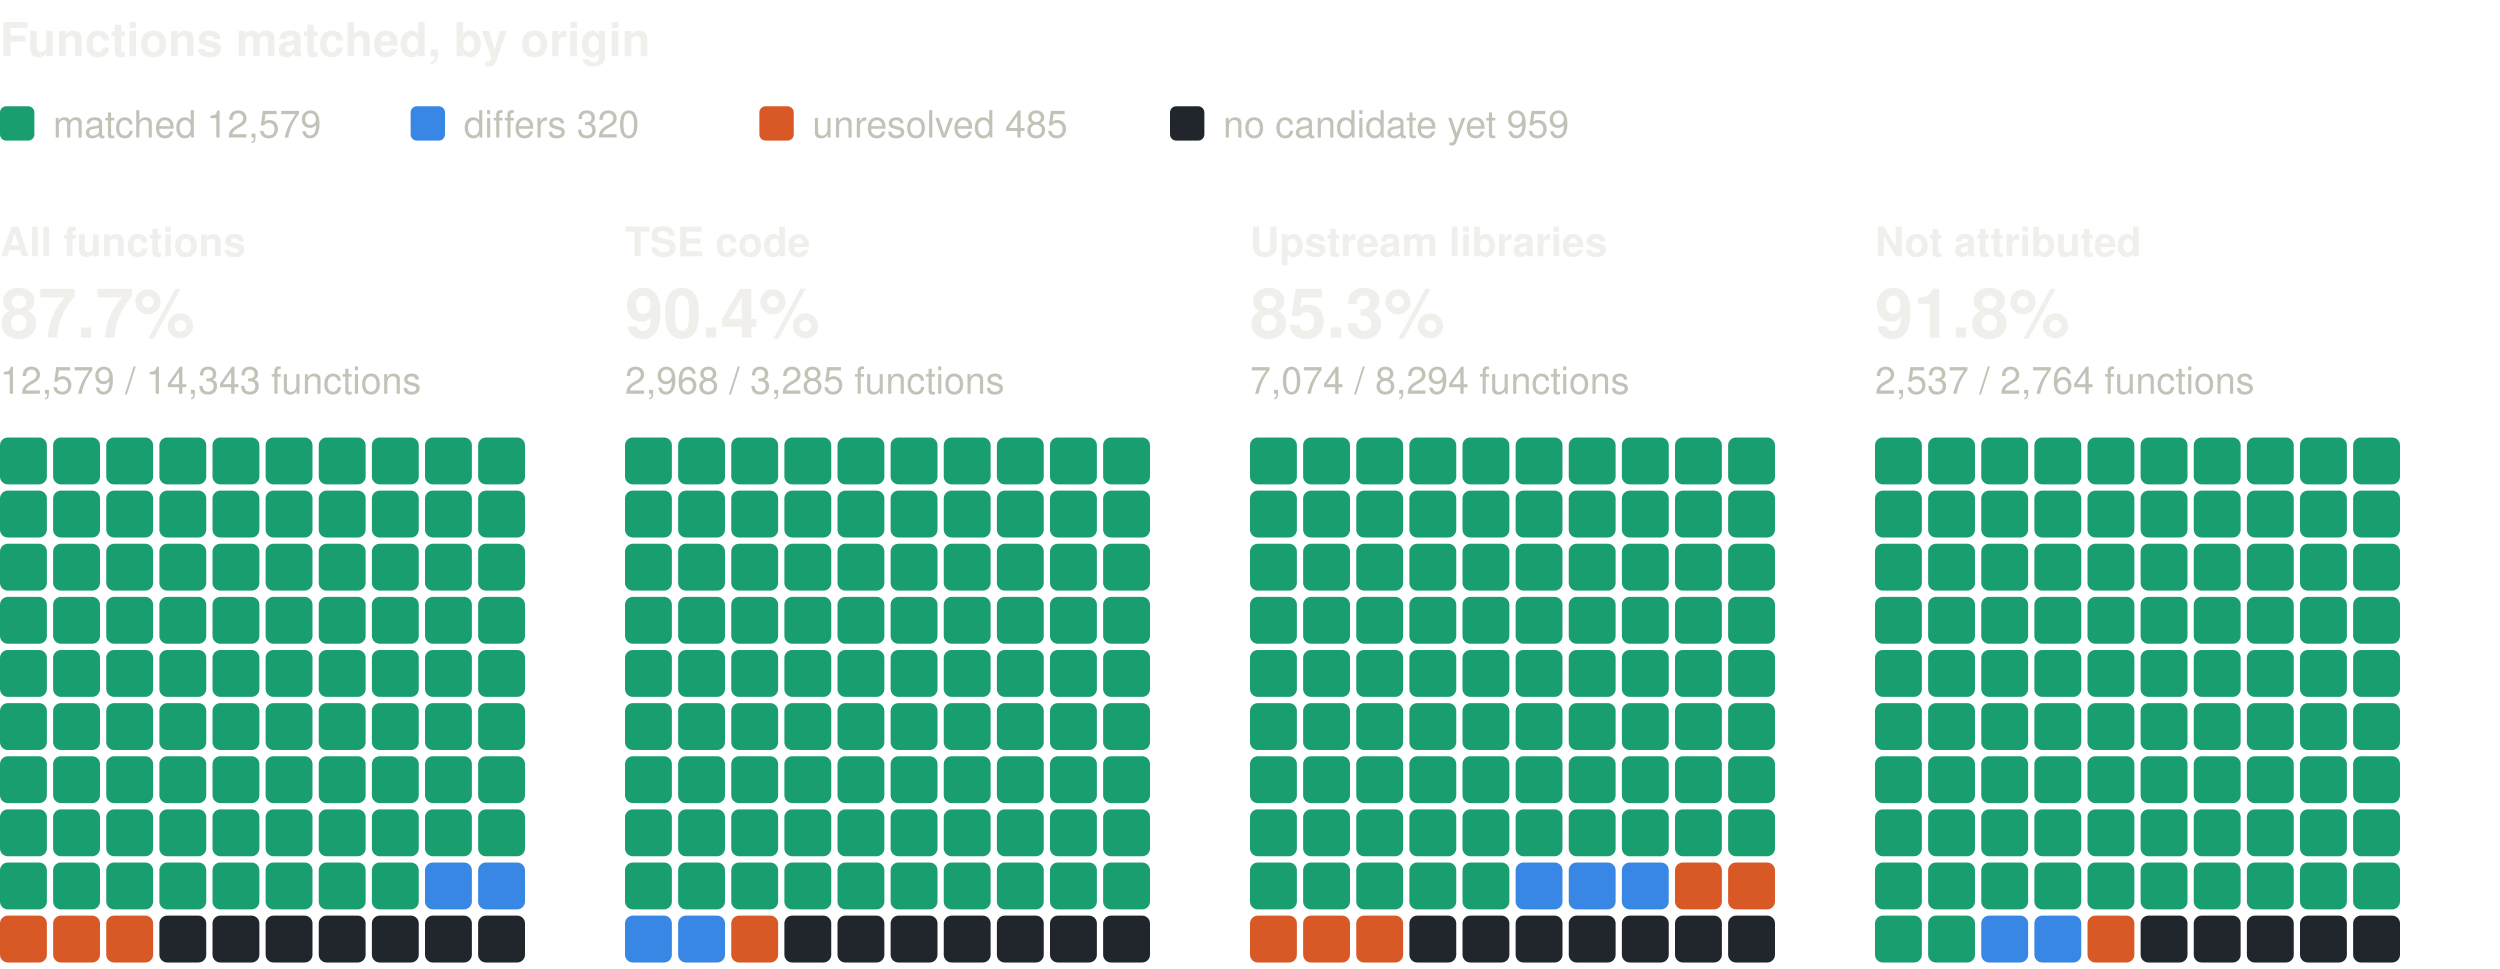
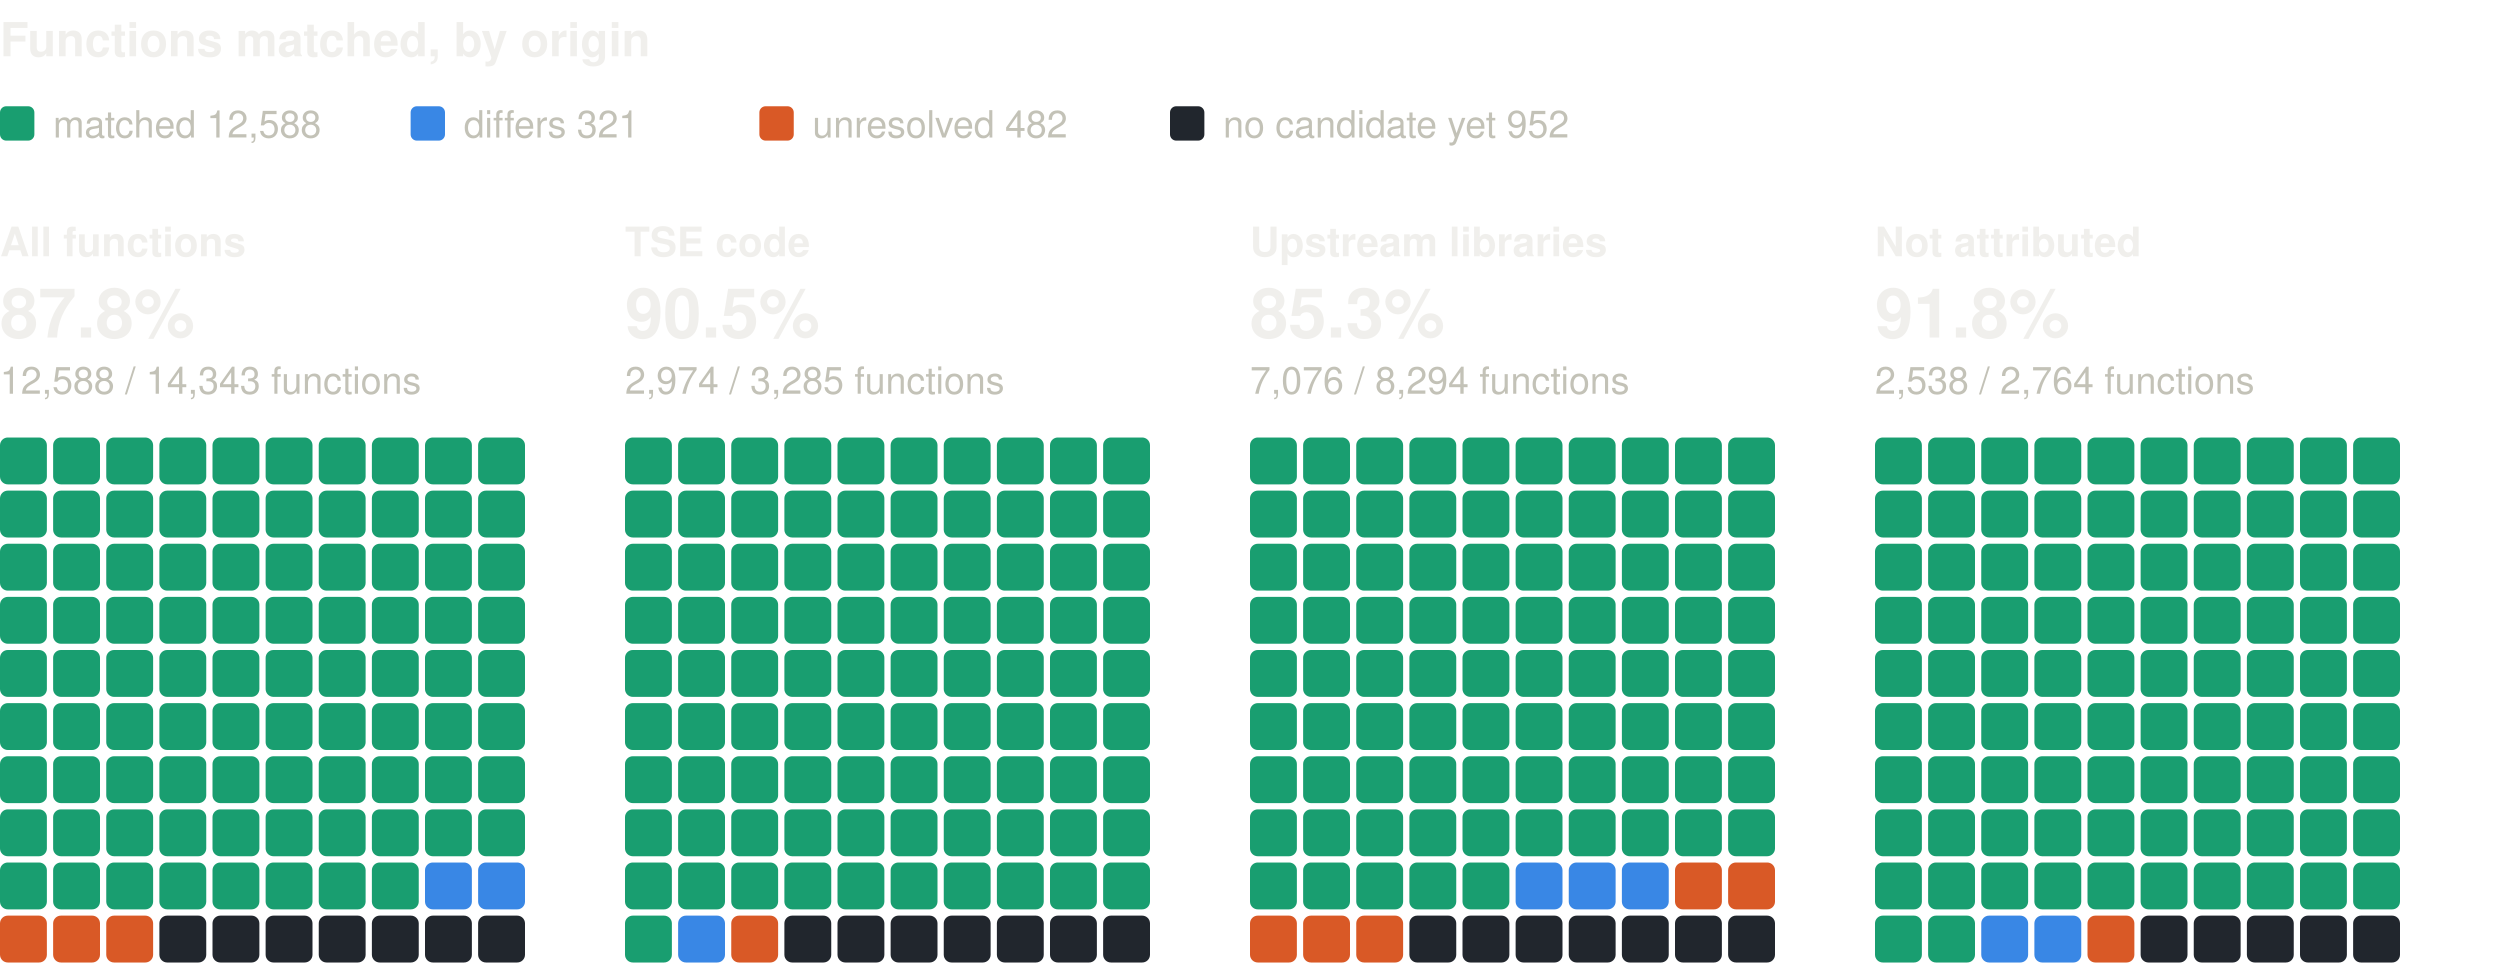
<svg xmlns="http://www.w3.org/2000/svg" width="800" height="310" viewBox="0 0 800 310" role="img" aria-label="Functions matched, by origin: one square per percent, coloured by verdict" font-family="system-ui, -apple-system, 'Segoe UI', Helvetica, Arial, sans-serif">
  <text x="0" y="18" font-size="15" fill="#f0efec" font-weight="600">Functions matched, by origin</text>
  <rect x="0" y="34" width="11" height="11" rx="2" fill="#199e70" />
-   <text x="17" y="44" font-size="12" fill="#c3c2b7">matched 12,579</text>
+   <text x="17" y="44" font-size="12" fill="#c3c2b7">matched 12,588</text>
  <rect x="131.4" y="34" width="11" height="11" rx="2" fill="#3987e5" />
-   <text x="148.4" y="44" font-size="12" fill="#c3c2b7">differs 320</text>
+   <text x="148.4" y="44" font-size="12" fill="#c3c2b7">differs 321</text>
  <rect x="243" y="34" width="11" height="11" rx="2" fill="#d95926" />
-   <text x="260" y="44" font-size="12" fill="#c3c2b7">unresolved 485</text>
+   <text x="260" y="44" font-size="12" fill="#c3c2b7">unresolved 482</text>
  <rect x="374.4" y="34" width="11" height="11" rx="2" fill="#21262d" />
-   <text x="391.4" y="44" font-size="12" fill="#c3c2b7">no candidate yet 959</text>
+   <text x="391.4" y="44" font-size="12" fill="#c3c2b7">no candidate yet 952</text>
  <text x="0" y="82" font-size="13" fill="#f0efec" font-weight="600">All functions</text>
-   <text x="0" y="108" font-size="22" fill="#f0efec" font-weight="600">87.7%</text>
-   <text x="0" y="126" font-size="12" fill="#c3c2b7">12,579 / 14,343 functions</text>
+   <text x="0" y="108" font-size="22" fill="#f0efec" font-weight="600">87.8%</text>
+   <text x="0" y="126" font-size="12" fill="#c3c2b7">12,588 / 14,343 functions</text>
  <rect x="0" y="140" width="15" height="15" rx="2.5" fill="#199e70" />
  <rect x="17" y="140" width="15" height="15" rx="2.5" fill="#199e70" />
  <rect x="34" y="140" width="15" height="15" rx="2.5" fill="#199e70" />
  <rect x="51" y="140" width="15" height="15" rx="2.5" fill="#199e70" />
  <rect x="68" y="140" width="15" height="15" rx="2.5" fill="#199e70" />
  <rect x="85" y="140" width="15" height="15" rx="2.5" fill="#199e70" />
  <rect x="102" y="140" width="15" height="15" rx="2.5" fill="#199e70" />
  <rect x="119" y="140" width="15" height="15" rx="2.5" fill="#199e70" />
  <rect x="136" y="140" width="15" height="15" rx="2.5" fill="#199e70" />
  <rect x="153" y="140" width="15" height="15" rx="2.5" fill="#199e70" />
  <rect x="0" y="157" width="15" height="15" rx="2.5" fill="#199e70" />
  <rect x="17" y="157" width="15" height="15" rx="2.5" fill="#199e70" />
  <rect x="34" y="157" width="15" height="15" rx="2.5" fill="#199e70" />
  <rect x="51" y="157" width="15" height="15" rx="2.5" fill="#199e70" />
  <rect x="68" y="157" width="15" height="15" rx="2.5" fill="#199e70" />
  <rect x="85" y="157" width="15" height="15" rx="2.5" fill="#199e70" />
  <rect x="102" y="157" width="15" height="15" rx="2.5" fill="#199e70" />
  <rect x="119" y="157" width="15" height="15" rx="2.5" fill="#199e70" />
  <rect x="136" y="157" width="15" height="15" rx="2.5" fill="#199e70" />
  <rect x="153" y="157" width="15" height="15" rx="2.5" fill="#199e70" />
  <rect x="0" y="174" width="15" height="15" rx="2.5" fill="#199e70" />
  <rect x="17" y="174" width="15" height="15" rx="2.5" fill="#199e70" />
  <rect x="34" y="174" width="15" height="15" rx="2.5" fill="#199e70" />
  <rect x="51" y="174" width="15" height="15" rx="2.5" fill="#199e70" />
  <rect x="68" y="174" width="15" height="15" rx="2.5" fill="#199e70" />
  <rect x="85" y="174" width="15" height="15" rx="2.5" fill="#199e70" />
  <rect x="102" y="174" width="15" height="15" rx="2.5" fill="#199e70" />
  <rect x="119" y="174" width="15" height="15" rx="2.5" fill="#199e70" />
  <rect x="136" y="174" width="15" height="15" rx="2.5" fill="#199e70" />
  <rect x="153" y="174" width="15" height="15" rx="2.5" fill="#199e70" />
  <rect x="0" y="191" width="15" height="15" rx="2.5" fill="#199e70" />
  <rect x="17" y="191" width="15" height="15" rx="2.5" fill="#199e70" />
  <rect x="34" y="191" width="15" height="15" rx="2.5" fill="#199e70" />
  <rect x="51" y="191" width="15" height="15" rx="2.5" fill="#199e70" />
  <rect x="68" y="191" width="15" height="15" rx="2.5" fill="#199e70" />
  <rect x="85" y="191" width="15" height="15" rx="2.5" fill="#199e70" />
  <rect x="102" y="191" width="15" height="15" rx="2.5" fill="#199e70" />
  <rect x="119" y="191" width="15" height="15" rx="2.5" fill="#199e70" />
  <rect x="136" y="191" width="15" height="15" rx="2.5" fill="#199e70" />
  <rect x="153" y="191" width="15" height="15" rx="2.5" fill="#199e70" />
  <rect x="0" y="208" width="15" height="15" rx="2.5" fill="#199e70" />
  <rect x="17" y="208" width="15" height="15" rx="2.5" fill="#199e70" />
  <rect x="34" y="208" width="15" height="15" rx="2.5" fill="#199e70" />
  <rect x="51" y="208" width="15" height="15" rx="2.5" fill="#199e70" />
  <rect x="68" y="208" width="15" height="15" rx="2.5" fill="#199e70" />
  <rect x="85" y="208" width="15" height="15" rx="2.5" fill="#199e70" />
  <rect x="102" y="208" width="15" height="15" rx="2.5" fill="#199e70" />
  <rect x="119" y="208" width="15" height="15" rx="2.5" fill="#199e70" />
  <rect x="136" y="208" width="15" height="15" rx="2.5" fill="#199e70" />
  <rect x="153" y="208" width="15" height="15" rx="2.5" fill="#199e70" />
  <rect x="0" y="225" width="15" height="15" rx="2.5" fill="#199e70" />
  <rect x="17" y="225" width="15" height="15" rx="2.5" fill="#199e70" />
  <rect x="34" y="225" width="15" height="15" rx="2.5" fill="#199e70" />
  <rect x="51" y="225" width="15" height="15" rx="2.5" fill="#199e70" />
  <rect x="68" y="225" width="15" height="15" rx="2.5" fill="#199e70" />
  <rect x="85" y="225" width="15" height="15" rx="2.5" fill="#199e70" />
  <rect x="102" y="225" width="15" height="15" rx="2.5" fill="#199e70" />
  <rect x="119" y="225" width="15" height="15" rx="2.5" fill="#199e70" />
  <rect x="136" y="225" width="15" height="15" rx="2.5" fill="#199e70" />
  <rect x="153" y="225" width="15" height="15" rx="2.5" fill="#199e70" />
  <rect x="0" y="242" width="15" height="15" rx="2.5" fill="#199e70" />
  <rect x="17" y="242" width="15" height="15" rx="2.5" fill="#199e70" />
  <rect x="34" y="242" width="15" height="15" rx="2.5" fill="#199e70" />
  <rect x="51" y="242" width="15" height="15" rx="2.5" fill="#199e70" />
  <rect x="68" y="242" width="15" height="15" rx="2.5" fill="#199e70" />
  <rect x="85" y="242" width="15" height="15" rx="2.5" fill="#199e70" />
  <rect x="102" y="242" width="15" height="15" rx="2.5" fill="#199e70" />
  <rect x="119" y="242" width="15" height="15" rx="2.5" fill="#199e70" />
  <rect x="136" y="242" width="15" height="15" rx="2.5" fill="#199e70" />
  <rect x="153" y="242" width="15" height="15" rx="2.5" fill="#199e70" />
  <rect x="0" y="259" width="15" height="15" rx="2.5" fill="#199e70" />
  <rect x="17" y="259" width="15" height="15" rx="2.5" fill="#199e70" />
  <rect x="34" y="259" width="15" height="15" rx="2.5" fill="#199e70" />
  <rect x="51" y="259" width="15" height="15" rx="2.5" fill="#199e70" />
  <rect x="68" y="259" width="15" height="15" rx="2.5" fill="#199e70" />
  <rect x="85" y="259" width="15" height="15" rx="2.5" fill="#199e70" />
  <rect x="102" y="259" width="15" height="15" rx="2.5" fill="#199e70" />
  <rect x="119" y="259" width="15" height="15" rx="2.5" fill="#199e70" />
  <rect x="136" y="259" width="15" height="15" rx="2.5" fill="#199e70" />
  <rect x="153" y="259" width="15" height="15" rx="2.5" fill="#199e70" />
  <rect x="0" y="276" width="15" height="15" rx="2.5" fill="#199e70" />
  <rect x="17" y="276" width="15" height="15" rx="2.5" fill="#199e70" />
  <rect x="34" y="276" width="15" height="15" rx="2.5" fill="#199e70" />
  <rect x="51" y="276" width="15" height="15" rx="2.5" fill="#199e70" />
  <rect x="68" y="276" width="15" height="15" rx="2.5" fill="#199e70" />
  <rect x="85" y="276" width="15" height="15" rx="2.5" fill="#199e70" />
  <rect x="102" y="276" width="15" height="15" rx="2.5" fill="#199e70" />
  <rect x="119" y="276" width="15" height="15" rx="2.5" fill="#199e70" />
  <rect x="136" y="276" width="15" height="15" rx="2.5" fill="#3987e5" />
  <rect x="153" y="276" width="15" height="15" rx="2.5" fill="#3987e5" />
  <rect x="0" y="293" width="15" height="15" rx="2.5" fill="#d95926" />
  <rect x="17" y="293" width="15" height="15" rx="2.5" fill="#d95926" />
  <rect x="34" y="293" width="15" height="15" rx="2.5" fill="#d95926" />
  <rect x="51" y="293" width="15" height="15" rx="2.5" fill="#21262d" />
  <rect x="68" y="293" width="15" height="15" rx="2.5" fill="#21262d" />
  <rect x="85" y="293" width="15" height="15" rx="2.5" fill="#21262d" />
  <rect x="102" y="293" width="15" height="15" rx="2.5" fill="#21262d" />
  <rect x="119" y="293" width="15" height="15" rx="2.5" fill="#21262d" />
  <rect x="136" y="293" width="15" height="15" rx="2.5" fill="#21262d" />
  <rect x="153" y="293" width="15" height="15" rx="2.5" fill="#21262d" />
  <text x="200" y="82" font-size="13" fill="#f0efec" font-weight="600">TSE code</text>
-   <text x="200" y="108" font-size="22" fill="#f0efec" font-weight="600">90.4%</text>
-   <text x="200" y="126" font-size="12" fill="#c3c2b7">2,968 / 3,285 functions</text>
+   <text x="200" y="108" font-size="22" fill="#f0efec" font-weight="600">90.5%</text>
+   <text x="200" y="126" font-size="12" fill="#c3c2b7">2,974 / 3,285 functions</text>
  <rect x="200" y="140" width="15" height="15" rx="2.5" fill="#199e70" />
  <rect x="217" y="140" width="15" height="15" rx="2.5" fill="#199e70" />
  <rect x="234" y="140" width="15" height="15" rx="2.5" fill="#199e70" />
  <rect x="251" y="140" width="15" height="15" rx="2.5" fill="#199e70" />
  <rect x="268" y="140" width="15" height="15" rx="2.5" fill="#199e70" />
  <rect x="285" y="140" width="15" height="15" rx="2.5" fill="#199e70" />
  <rect x="302" y="140" width="15" height="15" rx="2.5" fill="#199e70" />
  <rect x="319" y="140" width="15" height="15" rx="2.5" fill="#199e70" />
  <rect x="336" y="140" width="15" height="15" rx="2.5" fill="#199e70" />
  <rect x="353" y="140" width="15" height="15" rx="2.5" fill="#199e70" />
  <rect x="200" y="157" width="15" height="15" rx="2.5" fill="#199e70" />
  <rect x="217" y="157" width="15" height="15" rx="2.5" fill="#199e70" />
  <rect x="234" y="157" width="15" height="15" rx="2.5" fill="#199e70" />
  <rect x="251" y="157" width="15" height="15" rx="2.5" fill="#199e70" />
  <rect x="268" y="157" width="15" height="15" rx="2.5" fill="#199e70" />
  <rect x="285" y="157" width="15" height="15" rx="2.5" fill="#199e70" />
  <rect x="302" y="157" width="15" height="15" rx="2.5" fill="#199e70" />
  <rect x="319" y="157" width="15" height="15" rx="2.5" fill="#199e70" />
  <rect x="336" y="157" width="15" height="15" rx="2.5" fill="#199e70" />
  <rect x="353" y="157" width="15" height="15" rx="2.5" fill="#199e70" />
  <rect x="200" y="174" width="15" height="15" rx="2.5" fill="#199e70" />
  <rect x="217" y="174" width="15" height="15" rx="2.5" fill="#199e70" />
  <rect x="234" y="174" width="15" height="15" rx="2.5" fill="#199e70" />
  <rect x="251" y="174" width="15" height="15" rx="2.5" fill="#199e70" />
  <rect x="268" y="174" width="15" height="15" rx="2.5" fill="#199e70" />
  <rect x="285" y="174" width="15" height="15" rx="2.5" fill="#199e70" />
  <rect x="302" y="174" width="15" height="15" rx="2.5" fill="#199e70" />
  <rect x="319" y="174" width="15" height="15" rx="2.5" fill="#199e70" />
  <rect x="336" y="174" width="15" height="15" rx="2.5" fill="#199e70" />
  <rect x="353" y="174" width="15" height="15" rx="2.5" fill="#199e70" />
  <rect x="200" y="191" width="15" height="15" rx="2.5" fill="#199e70" />
  <rect x="217" y="191" width="15" height="15" rx="2.5" fill="#199e70" />
  <rect x="234" y="191" width="15" height="15" rx="2.5" fill="#199e70" />
  <rect x="251" y="191" width="15" height="15" rx="2.5" fill="#199e70" />
  <rect x="268" y="191" width="15" height="15" rx="2.5" fill="#199e70" />
  <rect x="285" y="191" width="15" height="15" rx="2.5" fill="#199e70" />
  <rect x="302" y="191" width="15" height="15" rx="2.5" fill="#199e70" />
  <rect x="319" y="191" width="15" height="15" rx="2.5" fill="#199e70" />
  <rect x="336" y="191" width="15" height="15" rx="2.5" fill="#199e70" />
  <rect x="353" y="191" width="15" height="15" rx="2.5" fill="#199e70" />
  <rect x="200" y="208" width="15" height="15" rx="2.5" fill="#199e70" />
  <rect x="217" y="208" width="15" height="15" rx="2.5" fill="#199e70" />
  <rect x="234" y="208" width="15" height="15" rx="2.5" fill="#199e70" />
  <rect x="251" y="208" width="15" height="15" rx="2.5" fill="#199e70" />
  <rect x="268" y="208" width="15" height="15" rx="2.5" fill="#199e70" />
  <rect x="285" y="208" width="15" height="15" rx="2.5" fill="#199e70" />
  <rect x="302" y="208" width="15" height="15" rx="2.5" fill="#199e70" />
  <rect x="319" y="208" width="15" height="15" rx="2.5" fill="#199e70" />
  <rect x="336" y="208" width="15" height="15" rx="2.5" fill="#199e70" />
  <rect x="353" y="208" width="15" height="15" rx="2.5" fill="#199e70" />
  <rect x="200" y="225" width="15" height="15" rx="2.5" fill="#199e70" />
  <rect x="217" y="225" width="15" height="15" rx="2.5" fill="#199e70" />
  <rect x="234" y="225" width="15" height="15" rx="2.5" fill="#199e70" />
  <rect x="251" y="225" width="15" height="15" rx="2.5" fill="#199e70" />
  <rect x="268" y="225" width="15" height="15" rx="2.5" fill="#199e70" />
  <rect x="285" y="225" width="15" height="15" rx="2.5" fill="#199e70" />
  <rect x="302" y="225" width="15" height="15" rx="2.5" fill="#199e70" />
  <rect x="319" y="225" width="15" height="15" rx="2.5" fill="#199e70" />
  <rect x="336" y="225" width="15" height="15" rx="2.5" fill="#199e70" />
  <rect x="353" y="225" width="15" height="15" rx="2.5" fill="#199e70" />
  <rect x="200" y="242" width="15" height="15" rx="2.5" fill="#199e70" />
  <rect x="217" y="242" width="15" height="15" rx="2.5" fill="#199e70" />
  <rect x="234" y="242" width="15" height="15" rx="2.5" fill="#199e70" />
  <rect x="251" y="242" width="15" height="15" rx="2.5" fill="#199e70" />
  <rect x="268" y="242" width="15" height="15" rx="2.5" fill="#199e70" />
  <rect x="285" y="242" width="15" height="15" rx="2.5" fill="#199e70" />
  <rect x="302" y="242" width="15" height="15" rx="2.5" fill="#199e70" />
  <rect x="319" y="242" width="15" height="15" rx="2.5" fill="#199e70" />
  <rect x="336" y="242" width="15" height="15" rx="2.5" fill="#199e70" />
  <rect x="353" y="242" width="15" height="15" rx="2.5" fill="#199e70" />
  <rect x="200" y="259" width="15" height="15" rx="2.5" fill="#199e70" />
  <rect x="217" y="259" width="15" height="15" rx="2.5" fill="#199e70" />
  <rect x="234" y="259" width="15" height="15" rx="2.5" fill="#199e70" />
  <rect x="251" y="259" width="15" height="15" rx="2.5" fill="#199e70" />
  <rect x="268" y="259" width="15" height="15" rx="2.5" fill="#199e70" />
  <rect x="285" y="259" width="15" height="15" rx="2.5" fill="#199e70" />
  <rect x="302" y="259" width="15" height="15" rx="2.5" fill="#199e70" />
  <rect x="319" y="259" width="15" height="15" rx="2.5" fill="#199e70" />
  <rect x="336" y="259" width="15" height="15" rx="2.5" fill="#199e70" />
  <rect x="353" y="259" width="15" height="15" rx="2.5" fill="#199e70" />
  <rect x="200" y="276" width="15" height="15" rx="2.5" fill="#199e70" />
  <rect x="217" y="276" width="15" height="15" rx="2.5" fill="#199e70" />
  <rect x="234" y="276" width="15" height="15" rx="2.5" fill="#199e70" />
  <rect x="251" y="276" width="15" height="15" rx="2.5" fill="#199e70" />
  <rect x="268" y="276" width="15" height="15" rx="2.5" fill="#199e70" />
  <rect x="285" y="276" width="15" height="15" rx="2.5" fill="#199e70" />
  <rect x="302" y="276" width="15" height="15" rx="2.5" fill="#199e70" />
  <rect x="319" y="276" width="15" height="15" rx="2.5" fill="#199e70" />
  <rect x="336" y="276" width="15" height="15" rx="2.5" fill="#199e70" />
  <rect x="353" y="276" width="15" height="15" rx="2.5" fill="#199e70" />
-   <rect x="200" y="293" width="15" height="15" rx="2.5" fill="#3987e5" />
+   <rect x="200" y="293" width="15" height="15" rx="2.5" fill="#199e70" />
  <rect x="217" y="293" width="15" height="15" rx="2.5" fill="#3987e5" />
  <rect x="234" y="293" width="15" height="15" rx="2.5" fill="#d95926" />
  <rect x="251" y="293" width="15" height="15" rx="2.5" fill="#21262d" />
  <rect x="268" y="293" width="15" height="15" rx="2.5" fill="#21262d" />
  <rect x="285" y="293" width="15" height="15" rx="2.5" fill="#21262d" />
  <rect x="302" y="293" width="15" height="15" rx="2.5" fill="#21262d" />
  <rect x="319" y="293" width="15" height="15" rx="2.5" fill="#21262d" />
  <rect x="336" y="293" width="15" height="15" rx="2.5" fill="#21262d" />
  <rect x="353" y="293" width="15" height="15" rx="2.5" fill="#21262d" />
  <text x="400" y="82" font-size="13" fill="#f0efec" font-weight="600">Upstream libraries</text>
  <text x="400" y="108" font-size="22" fill="#f0efec" font-weight="600">85.3%</text>
-   <text x="400" y="126" font-size="12" fill="#c3c2b7">7,074 / 8,294 functions</text>
+   <text x="400" y="126" font-size="12" fill="#c3c2b7">7,076 / 8,294 functions</text>
  <rect x="400" y="140" width="15" height="15" rx="2.5" fill="#199e70" />
  <rect x="417" y="140" width="15" height="15" rx="2.5" fill="#199e70" />
  <rect x="434" y="140" width="15" height="15" rx="2.5" fill="#199e70" />
  <rect x="451" y="140" width="15" height="15" rx="2.5" fill="#199e70" />
  <rect x="468" y="140" width="15" height="15" rx="2.5" fill="#199e70" />
  <rect x="485" y="140" width="15" height="15" rx="2.5" fill="#199e70" />
  <rect x="502" y="140" width="15" height="15" rx="2.5" fill="#199e70" />
  <rect x="519" y="140" width="15" height="15" rx="2.5" fill="#199e70" />
  <rect x="536" y="140" width="15" height="15" rx="2.5" fill="#199e70" />
  <rect x="553" y="140" width="15" height="15" rx="2.5" fill="#199e70" />
  <rect x="400" y="157" width="15" height="15" rx="2.5" fill="#199e70" />
  <rect x="417" y="157" width="15" height="15" rx="2.5" fill="#199e70" />
  <rect x="434" y="157" width="15" height="15" rx="2.5" fill="#199e70" />
  <rect x="451" y="157" width="15" height="15" rx="2.5" fill="#199e70" />
  <rect x="468" y="157" width="15" height="15" rx="2.5" fill="#199e70" />
  <rect x="485" y="157" width="15" height="15" rx="2.5" fill="#199e70" />
  <rect x="502" y="157" width="15" height="15" rx="2.5" fill="#199e70" />
  <rect x="519" y="157" width="15" height="15" rx="2.5" fill="#199e70" />
  <rect x="536" y="157" width="15" height="15" rx="2.5" fill="#199e70" />
  <rect x="553" y="157" width="15" height="15" rx="2.5" fill="#199e70" />
  <rect x="400" y="174" width="15" height="15" rx="2.5" fill="#199e70" />
  <rect x="417" y="174" width="15" height="15" rx="2.5" fill="#199e70" />
  <rect x="434" y="174" width="15" height="15" rx="2.5" fill="#199e70" />
  <rect x="451" y="174" width="15" height="15" rx="2.5" fill="#199e70" />
  <rect x="468" y="174" width="15" height="15" rx="2.5" fill="#199e70" />
  <rect x="485" y="174" width="15" height="15" rx="2.5" fill="#199e70" />
  <rect x="502" y="174" width="15" height="15" rx="2.5" fill="#199e70" />
  <rect x="519" y="174" width="15" height="15" rx="2.5" fill="#199e70" />
  <rect x="536" y="174" width="15" height="15" rx="2.5" fill="#199e70" />
  <rect x="553" y="174" width="15" height="15" rx="2.5" fill="#199e70" />
  <rect x="400" y="191" width="15" height="15" rx="2.5" fill="#199e70" />
  <rect x="417" y="191" width="15" height="15" rx="2.5" fill="#199e70" />
  <rect x="434" y="191" width="15" height="15" rx="2.5" fill="#199e70" />
  <rect x="451" y="191" width="15" height="15" rx="2.5" fill="#199e70" />
  <rect x="468" y="191" width="15" height="15" rx="2.5" fill="#199e70" />
  <rect x="485" y="191" width="15" height="15" rx="2.5" fill="#199e70" />
  <rect x="502" y="191" width="15" height="15" rx="2.5" fill="#199e70" />
  <rect x="519" y="191" width="15" height="15" rx="2.5" fill="#199e70" />
  <rect x="536" y="191" width="15" height="15" rx="2.5" fill="#199e70" />
  <rect x="553" y="191" width="15" height="15" rx="2.5" fill="#199e70" />
  <rect x="400" y="208" width="15" height="15" rx="2.5" fill="#199e70" />
  <rect x="417" y="208" width="15" height="15" rx="2.5" fill="#199e70" />
  <rect x="434" y="208" width="15" height="15" rx="2.5" fill="#199e70" />
  <rect x="451" y="208" width="15" height="15" rx="2.5" fill="#199e70" />
  <rect x="468" y="208" width="15" height="15" rx="2.5" fill="#199e70" />
  <rect x="485" y="208" width="15" height="15" rx="2.5" fill="#199e70" />
  <rect x="502" y="208" width="15" height="15" rx="2.5" fill="#199e70" />
  <rect x="519" y="208" width="15" height="15" rx="2.5" fill="#199e70" />
  <rect x="536" y="208" width="15" height="15" rx="2.5" fill="#199e70" />
  <rect x="553" y="208" width="15" height="15" rx="2.5" fill="#199e70" />
  <rect x="400" y="225" width="15" height="15" rx="2.5" fill="#199e70" />
  <rect x="417" y="225" width="15" height="15" rx="2.5" fill="#199e70" />
  <rect x="434" y="225" width="15" height="15" rx="2.5" fill="#199e70" />
  <rect x="451" y="225" width="15" height="15" rx="2.5" fill="#199e70" />
  <rect x="468" y="225" width="15" height="15" rx="2.5" fill="#199e70" />
  <rect x="485" y="225" width="15" height="15" rx="2.5" fill="#199e70" />
  <rect x="502" y="225" width="15" height="15" rx="2.5" fill="#199e70" />
  <rect x="519" y="225" width="15" height="15" rx="2.5" fill="#199e70" />
  <rect x="536" y="225" width="15" height="15" rx="2.5" fill="#199e70" />
  <rect x="553" y="225" width="15" height="15" rx="2.5" fill="#199e70" />
  <rect x="400" y="242" width="15" height="15" rx="2.5" fill="#199e70" />
  <rect x="417" y="242" width="15" height="15" rx="2.5" fill="#199e70" />
  <rect x="434" y="242" width="15" height="15" rx="2.5" fill="#199e70" />
  <rect x="451" y="242" width="15" height="15" rx="2.5" fill="#199e70" />
  <rect x="468" y="242" width="15" height="15" rx="2.5" fill="#199e70" />
  <rect x="485" y="242" width="15" height="15" rx="2.5" fill="#199e70" />
  <rect x="502" y="242" width="15" height="15" rx="2.5" fill="#199e70" />
  <rect x="519" y="242" width="15" height="15" rx="2.5" fill="#199e70" />
  <rect x="536" y="242" width="15" height="15" rx="2.5" fill="#199e70" />
  <rect x="553" y="242" width="15" height="15" rx="2.5" fill="#199e70" />
  <rect x="400" y="259" width="15" height="15" rx="2.5" fill="#199e70" />
  <rect x="417" y="259" width="15" height="15" rx="2.5" fill="#199e70" />
  <rect x="434" y="259" width="15" height="15" rx="2.5" fill="#199e70" />
  <rect x="451" y="259" width="15" height="15" rx="2.5" fill="#199e70" />
  <rect x="468" y="259" width="15" height="15" rx="2.5" fill="#199e70" />
  <rect x="485" y="259" width="15" height="15" rx="2.5" fill="#199e70" />
  <rect x="502" y="259" width="15" height="15" rx="2.5" fill="#199e70" />
  <rect x="519" y="259" width="15" height="15" rx="2.5" fill="#199e70" />
  <rect x="536" y="259" width="15" height="15" rx="2.5" fill="#199e70" />
  <rect x="553" y="259" width="15" height="15" rx="2.5" fill="#199e70" />
  <rect x="400" y="276" width="15" height="15" rx="2.5" fill="#199e70" />
  <rect x="417" y="276" width="15" height="15" rx="2.5" fill="#199e70" />
  <rect x="434" y="276" width="15" height="15" rx="2.5" fill="#199e70" />
  <rect x="451" y="276" width="15" height="15" rx="2.5" fill="#199e70" />
  <rect x="468" y="276" width="15" height="15" rx="2.5" fill="#199e70" />
  <rect x="485" y="276" width="15" height="15" rx="2.5" fill="#3987e5" />
  <rect x="502" y="276" width="15" height="15" rx="2.5" fill="#3987e5" />
  <rect x="519" y="276" width="15" height="15" rx="2.5" fill="#3987e5" />
  <rect x="536" y="276" width="15" height="15" rx="2.5" fill="#d95926" />
  <rect x="553" y="276" width="15" height="15" rx="2.5" fill="#d95926" />
  <rect x="400" y="293" width="15" height="15" rx="2.5" fill="#d95926" />
  <rect x="417" y="293" width="15" height="15" rx="2.5" fill="#d95926" />
  <rect x="434" y="293" width="15" height="15" rx="2.5" fill="#d95926" />
  <rect x="451" y="293" width="15" height="15" rx="2.5" fill="#21262d" />
  <rect x="468" y="293" width="15" height="15" rx="2.5" fill="#21262d" />
  <rect x="485" y="293" width="15" height="15" rx="2.5" fill="#21262d" />
  <rect x="502" y="293" width="15" height="15" rx="2.5" fill="#21262d" />
  <rect x="519" y="293" width="15" height="15" rx="2.5" fill="#21262d" />
  <rect x="536" y="293" width="15" height="15" rx="2.5" fill="#21262d" />
  <rect x="553" y="293" width="15" height="15" rx="2.5" fill="#21262d" />
  <text x="600" y="82" font-size="13" fill="#f0efec" font-weight="600">Not attributed</text>
  <text x="600" y="108" font-size="22" fill="#f0efec" font-weight="600">91.8%</text>
-   <text x="600" y="126" font-size="12" fill="#c3c2b7">2,537 / 2,764 functions</text>
+   <text x="600" y="126" font-size="12" fill="#c3c2b7">2,538 / 2,764 functions</text>
  <rect x="600" y="140" width="15" height="15" rx="2.5" fill="#199e70" />
  <rect x="617" y="140" width="15" height="15" rx="2.5" fill="#199e70" />
  <rect x="634" y="140" width="15" height="15" rx="2.5" fill="#199e70" />
  <rect x="651" y="140" width="15" height="15" rx="2.5" fill="#199e70" />
  <rect x="668" y="140" width="15" height="15" rx="2.5" fill="#199e70" />
  <rect x="685" y="140" width="15" height="15" rx="2.5" fill="#199e70" />
  <rect x="702" y="140" width="15" height="15" rx="2.5" fill="#199e70" />
  <rect x="719" y="140" width="15" height="15" rx="2.5" fill="#199e70" />
  <rect x="736" y="140" width="15" height="15" rx="2.5" fill="#199e70" />
  <rect x="753" y="140" width="15" height="15" rx="2.5" fill="#199e70" />
  <rect x="600" y="157" width="15" height="15" rx="2.5" fill="#199e70" />
  <rect x="617" y="157" width="15" height="15" rx="2.5" fill="#199e70" />
  <rect x="634" y="157" width="15" height="15" rx="2.5" fill="#199e70" />
  <rect x="651" y="157" width="15" height="15" rx="2.5" fill="#199e70" />
  <rect x="668" y="157" width="15" height="15" rx="2.5" fill="#199e70" />
  <rect x="685" y="157" width="15" height="15" rx="2.5" fill="#199e70" />
  <rect x="702" y="157" width="15" height="15" rx="2.5" fill="#199e70" />
  <rect x="719" y="157" width="15" height="15" rx="2.5" fill="#199e70" />
  <rect x="736" y="157" width="15" height="15" rx="2.5" fill="#199e70" />
  <rect x="753" y="157" width="15" height="15" rx="2.5" fill="#199e70" />
  <rect x="600" y="174" width="15" height="15" rx="2.5" fill="#199e70" />
  <rect x="617" y="174" width="15" height="15" rx="2.5" fill="#199e70" />
  <rect x="634" y="174" width="15" height="15" rx="2.5" fill="#199e70" />
  <rect x="651" y="174" width="15" height="15" rx="2.5" fill="#199e70" />
  <rect x="668" y="174" width="15" height="15" rx="2.5" fill="#199e70" />
  <rect x="685" y="174" width="15" height="15" rx="2.5" fill="#199e70" />
  <rect x="702" y="174" width="15" height="15" rx="2.5" fill="#199e70" />
  <rect x="719" y="174" width="15" height="15" rx="2.5" fill="#199e70" />
  <rect x="736" y="174" width="15" height="15" rx="2.5" fill="#199e70" />
  <rect x="753" y="174" width="15" height="15" rx="2.5" fill="#199e70" />
  <rect x="600" y="191" width="15" height="15" rx="2.5" fill="#199e70" />
  <rect x="617" y="191" width="15" height="15" rx="2.5" fill="#199e70" />
  <rect x="634" y="191" width="15" height="15" rx="2.5" fill="#199e70" />
  <rect x="651" y="191" width="15" height="15" rx="2.5" fill="#199e70" />
  <rect x="668" y="191" width="15" height="15" rx="2.5" fill="#199e70" />
  <rect x="685" y="191" width="15" height="15" rx="2.5" fill="#199e70" />
  <rect x="702" y="191" width="15" height="15" rx="2.5" fill="#199e70" />
  <rect x="719" y="191" width="15" height="15" rx="2.5" fill="#199e70" />
  <rect x="736" y="191" width="15" height="15" rx="2.5" fill="#199e70" />
  <rect x="753" y="191" width="15" height="15" rx="2.5" fill="#199e70" />
  <rect x="600" y="208" width="15" height="15" rx="2.5" fill="#199e70" />
  <rect x="617" y="208" width="15" height="15" rx="2.5" fill="#199e70" />
  <rect x="634" y="208" width="15" height="15" rx="2.5" fill="#199e70" />
  <rect x="651" y="208" width="15" height="15" rx="2.5" fill="#199e70" />
  <rect x="668" y="208" width="15" height="15" rx="2.5" fill="#199e70" />
  <rect x="685" y="208" width="15" height="15" rx="2.5" fill="#199e70" />
  <rect x="702" y="208" width="15" height="15" rx="2.5" fill="#199e70" />
  <rect x="719" y="208" width="15" height="15" rx="2.5" fill="#199e70" />
  <rect x="736" y="208" width="15" height="15" rx="2.5" fill="#199e70" />
  <rect x="753" y="208" width="15" height="15" rx="2.5" fill="#199e70" />
  <rect x="600" y="225" width="15" height="15" rx="2.5" fill="#199e70" />
  <rect x="617" y="225" width="15" height="15" rx="2.5" fill="#199e70" />
  <rect x="634" y="225" width="15" height="15" rx="2.5" fill="#199e70" />
  <rect x="651" y="225" width="15" height="15" rx="2.5" fill="#199e70" />
  <rect x="668" y="225" width="15" height="15" rx="2.5" fill="#199e70" />
  <rect x="685" y="225" width="15" height="15" rx="2.5" fill="#199e70" />
  <rect x="702" y="225" width="15" height="15" rx="2.5" fill="#199e70" />
  <rect x="719" y="225" width="15" height="15" rx="2.5" fill="#199e70" />
  <rect x="736" y="225" width="15" height="15" rx="2.5" fill="#199e70" />
  <rect x="753" y="225" width="15" height="15" rx="2.5" fill="#199e70" />
  <rect x="600" y="242" width="15" height="15" rx="2.5" fill="#199e70" />
  <rect x="617" y="242" width="15" height="15" rx="2.5" fill="#199e70" />
  <rect x="634" y="242" width="15" height="15" rx="2.5" fill="#199e70" />
  <rect x="651" y="242" width="15" height="15" rx="2.5" fill="#199e70" />
  <rect x="668" y="242" width="15" height="15" rx="2.5" fill="#199e70" />
  <rect x="685" y="242" width="15" height="15" rx="2.5" fill="#199e70" />
  <rect x="702" y="242" width="15" height="15" rx="2.5" fill="#199e70" />
  <rect x="719" y="242" width="15" height="15" rx="2.5" fill="#199e70" />
  <rect x="736" y="242" width="15" height="15" rx="2.5" fill="#199e70" />
  <rect x="753" y="242" width="15" height="15" rx="2.5" fill="#199e70" />
  <rect x="600" y="259" width="15" height="15" rx="2.5" fill="#199e70" />
  <rect x="617" y="259" width="15" height="15" rx="2.5" fill="#199e70" />
  <rect x="634" y="259" width="15" height="15" rx="2.5" fill="#199e70" />
  <rect x="651" y="259" width="15" height="15" rx="2.5" fill="#199e70" />
  <rect x="668" y="259" width="15" height="15" rx="2.5" fill="#199e70" />
  <rect x="685" y="259" width="15" height="15" rx="2.5" fill="#199e70" />
  <rect x="702" y="259" width="15" height="15" rx="2.5" fill="#199e70" />
  <rect x="719" y="259" width="15" height="15" rx="2.5" fill="#199e70" />
  <rect x="736" y="259" width="15" height="15" rx="2.5" fill="#199e70" />
  <rect x="753" y="259" width="15" height="15" rx="2.5" fill="#199e70" />
  <rect x="600" y="276" width="15" height="15" rx="2.5" fill="#199e70" />
  <rect x="617" y="276" width="15" height="15" rx="2.5" fill="#199e70" />
  <rect x="634" y="276" width="15" height="15" rx="2.5" fill="#199e70" />
  <rect x="651" y="276" width="15" height="15" rx="2.5" fill="#199e70" />
  <rect x="668" y="276" width="15" height="15" rx="2.5" fill="#199e70" />
  <rect x="685" y="276" width="15" height="15" rx="2.5" fill="#199e70" />
  <rect x="702" y="276" width="15" height="15" rx="2.5" fill="#199e70" />
  <rect x="719" y="276" width="15" height="15" rx="2.5" fill="#199e70" />
  <rect x="736" y="276" width="15" height="15" rx="2.5" fill="#199e70" />
  <rect x="753" y="276" width="15" height="15" rx="2.5" fill="#199e70" />
  <rect x="600" y="293" width="15" height="15" rx="2.5" fill="#199e70" />
  <rect x="617" y="293" width="15" height="15" rx="2.5" fill="#199e70" />
  <rect x="634" y="293" width="15" height="15" rx="2.5" fill="#3987e5" />
  <rect x="651" y="293" width="15" height="15" rx="2.5" fill="#3987e5" />
  <rect x="668" y="293" width="15" height="15" rx="2.5" fill="#d95926" />
  <rect x="685" y="293" width="15" height="15" rx="2.5" fill="#21262d" />
  <rect x="702" y="293" width="15" height="15" rx="2.5" fill="#21262d" />
  <rect x="719" y="293" width="15" height="15" rx="2.5" fill="#21262d" />
  <rect x="736" y="293" width="15" height="15" rx="2.5" fill="#21262d" />
  <rect x="753" y="293" width="15" height="15" rx="2.5" fill="#21262d" />
</svg>
